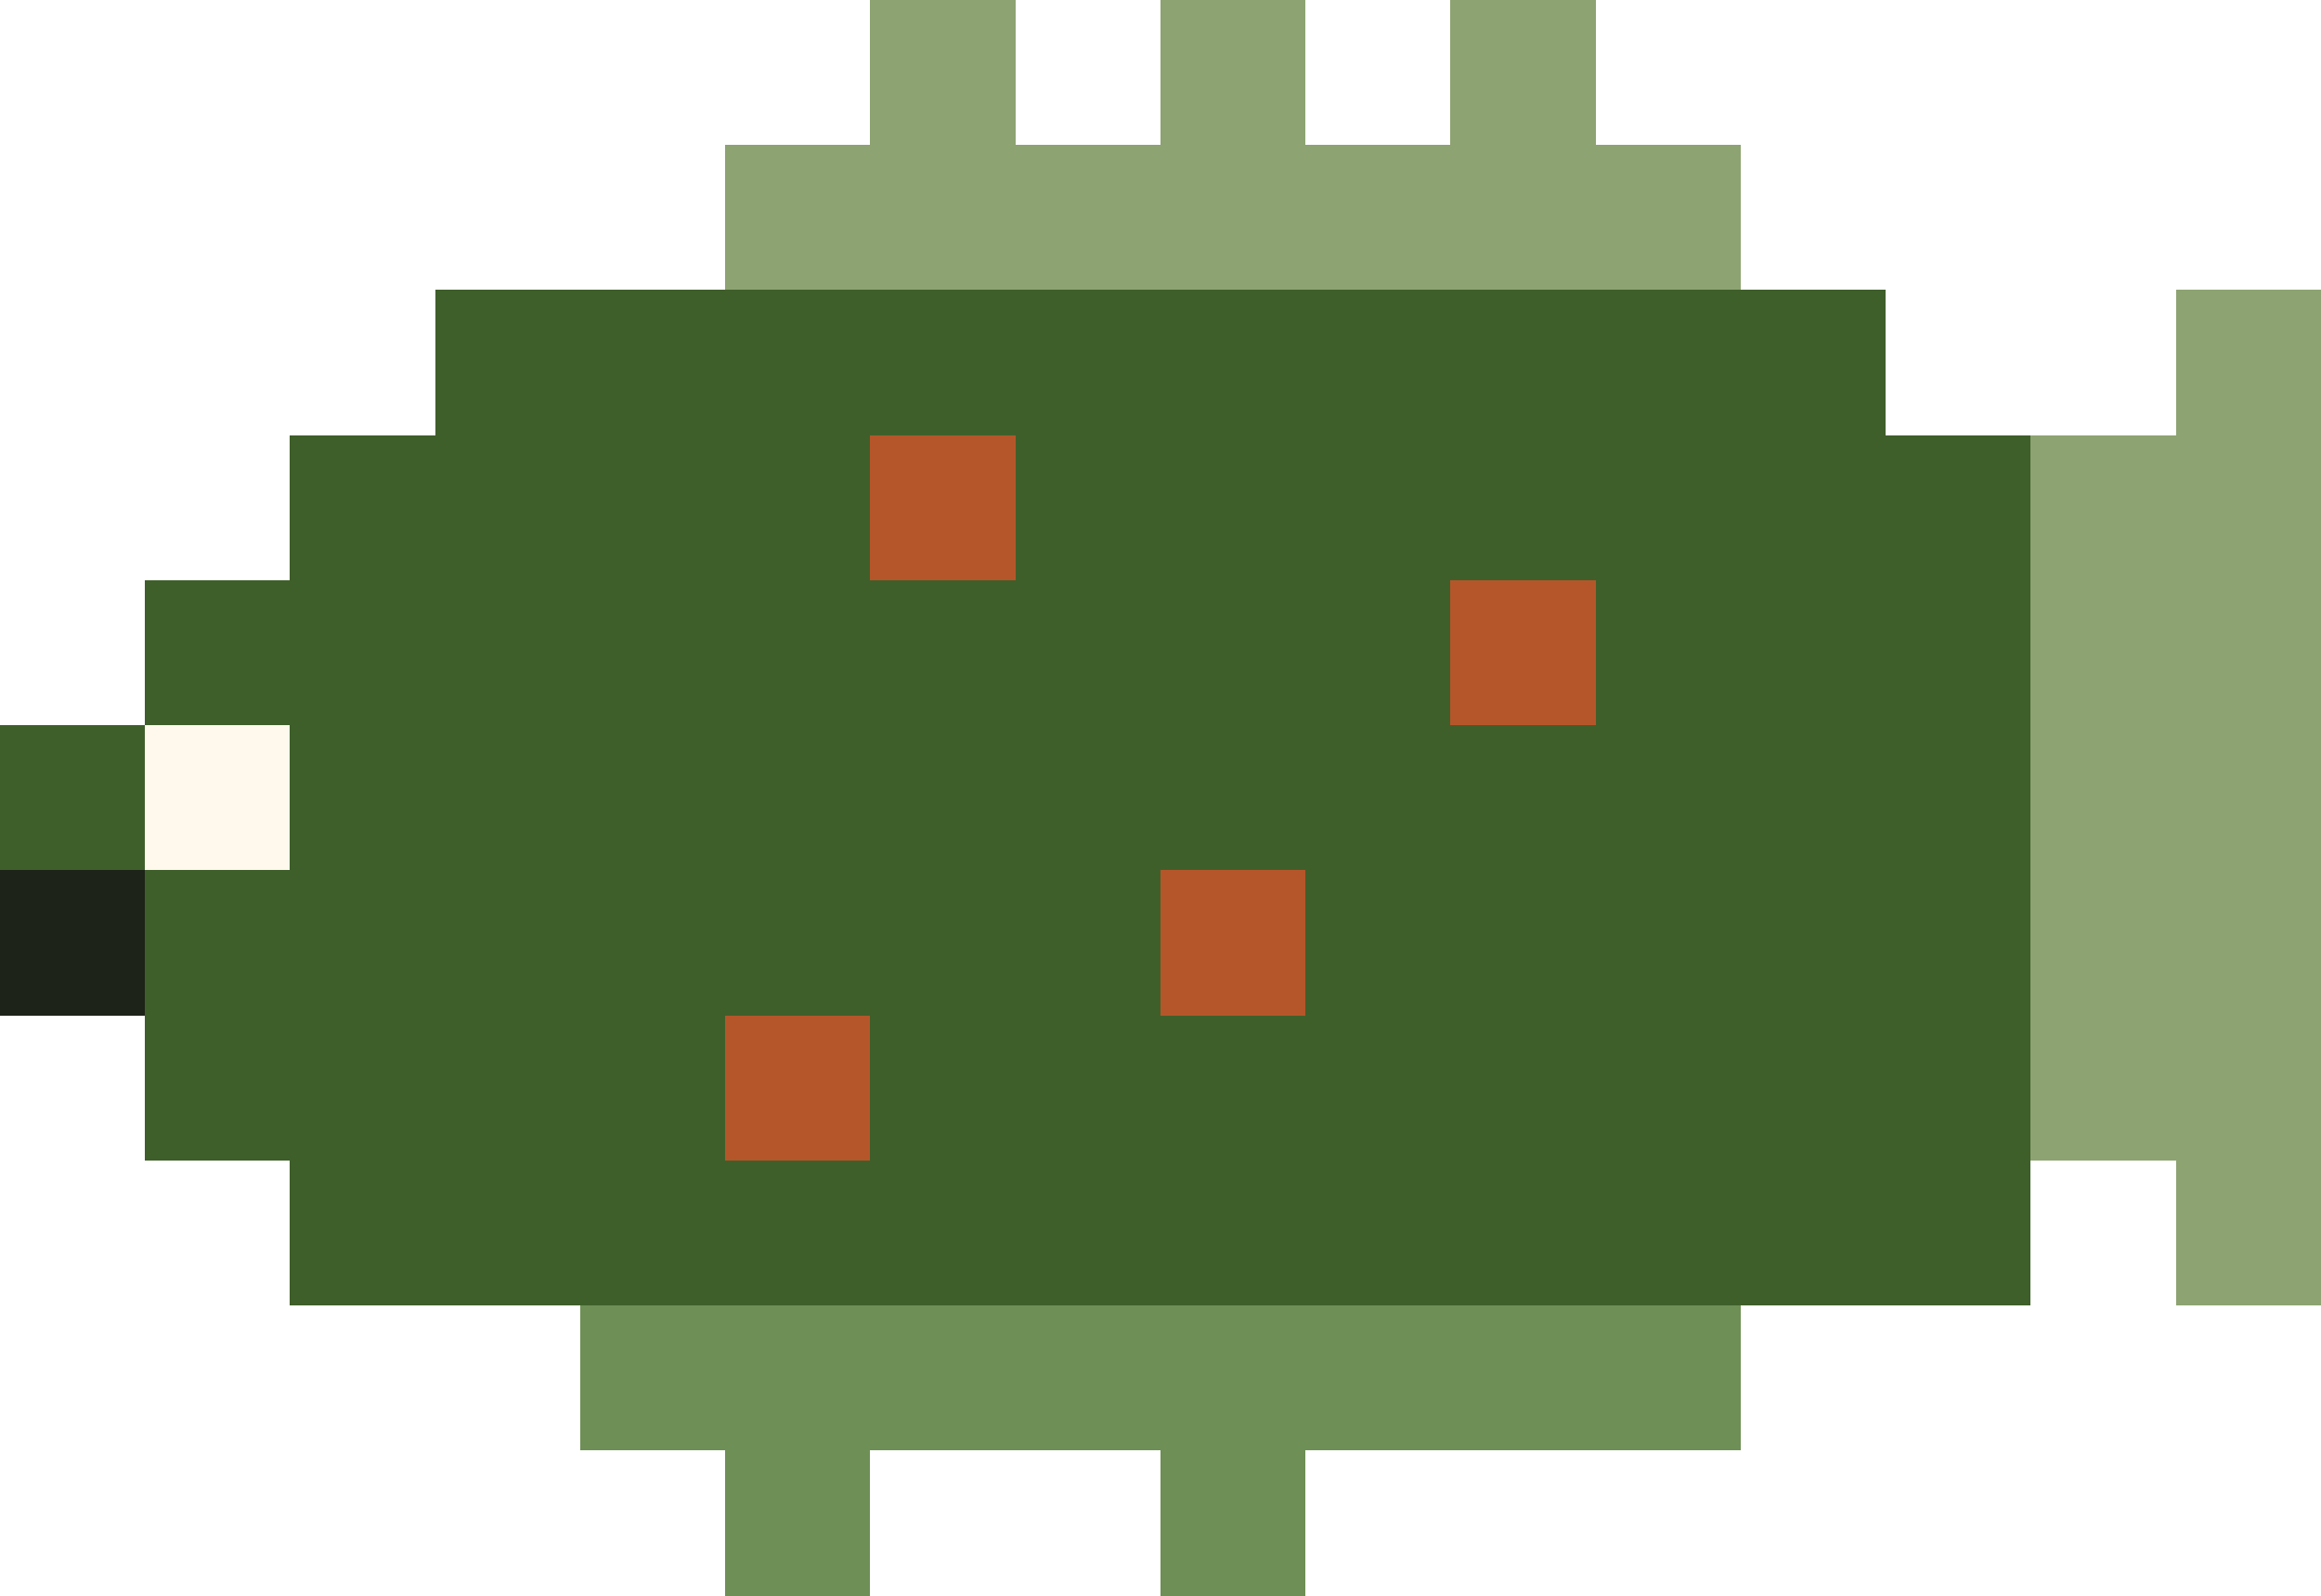
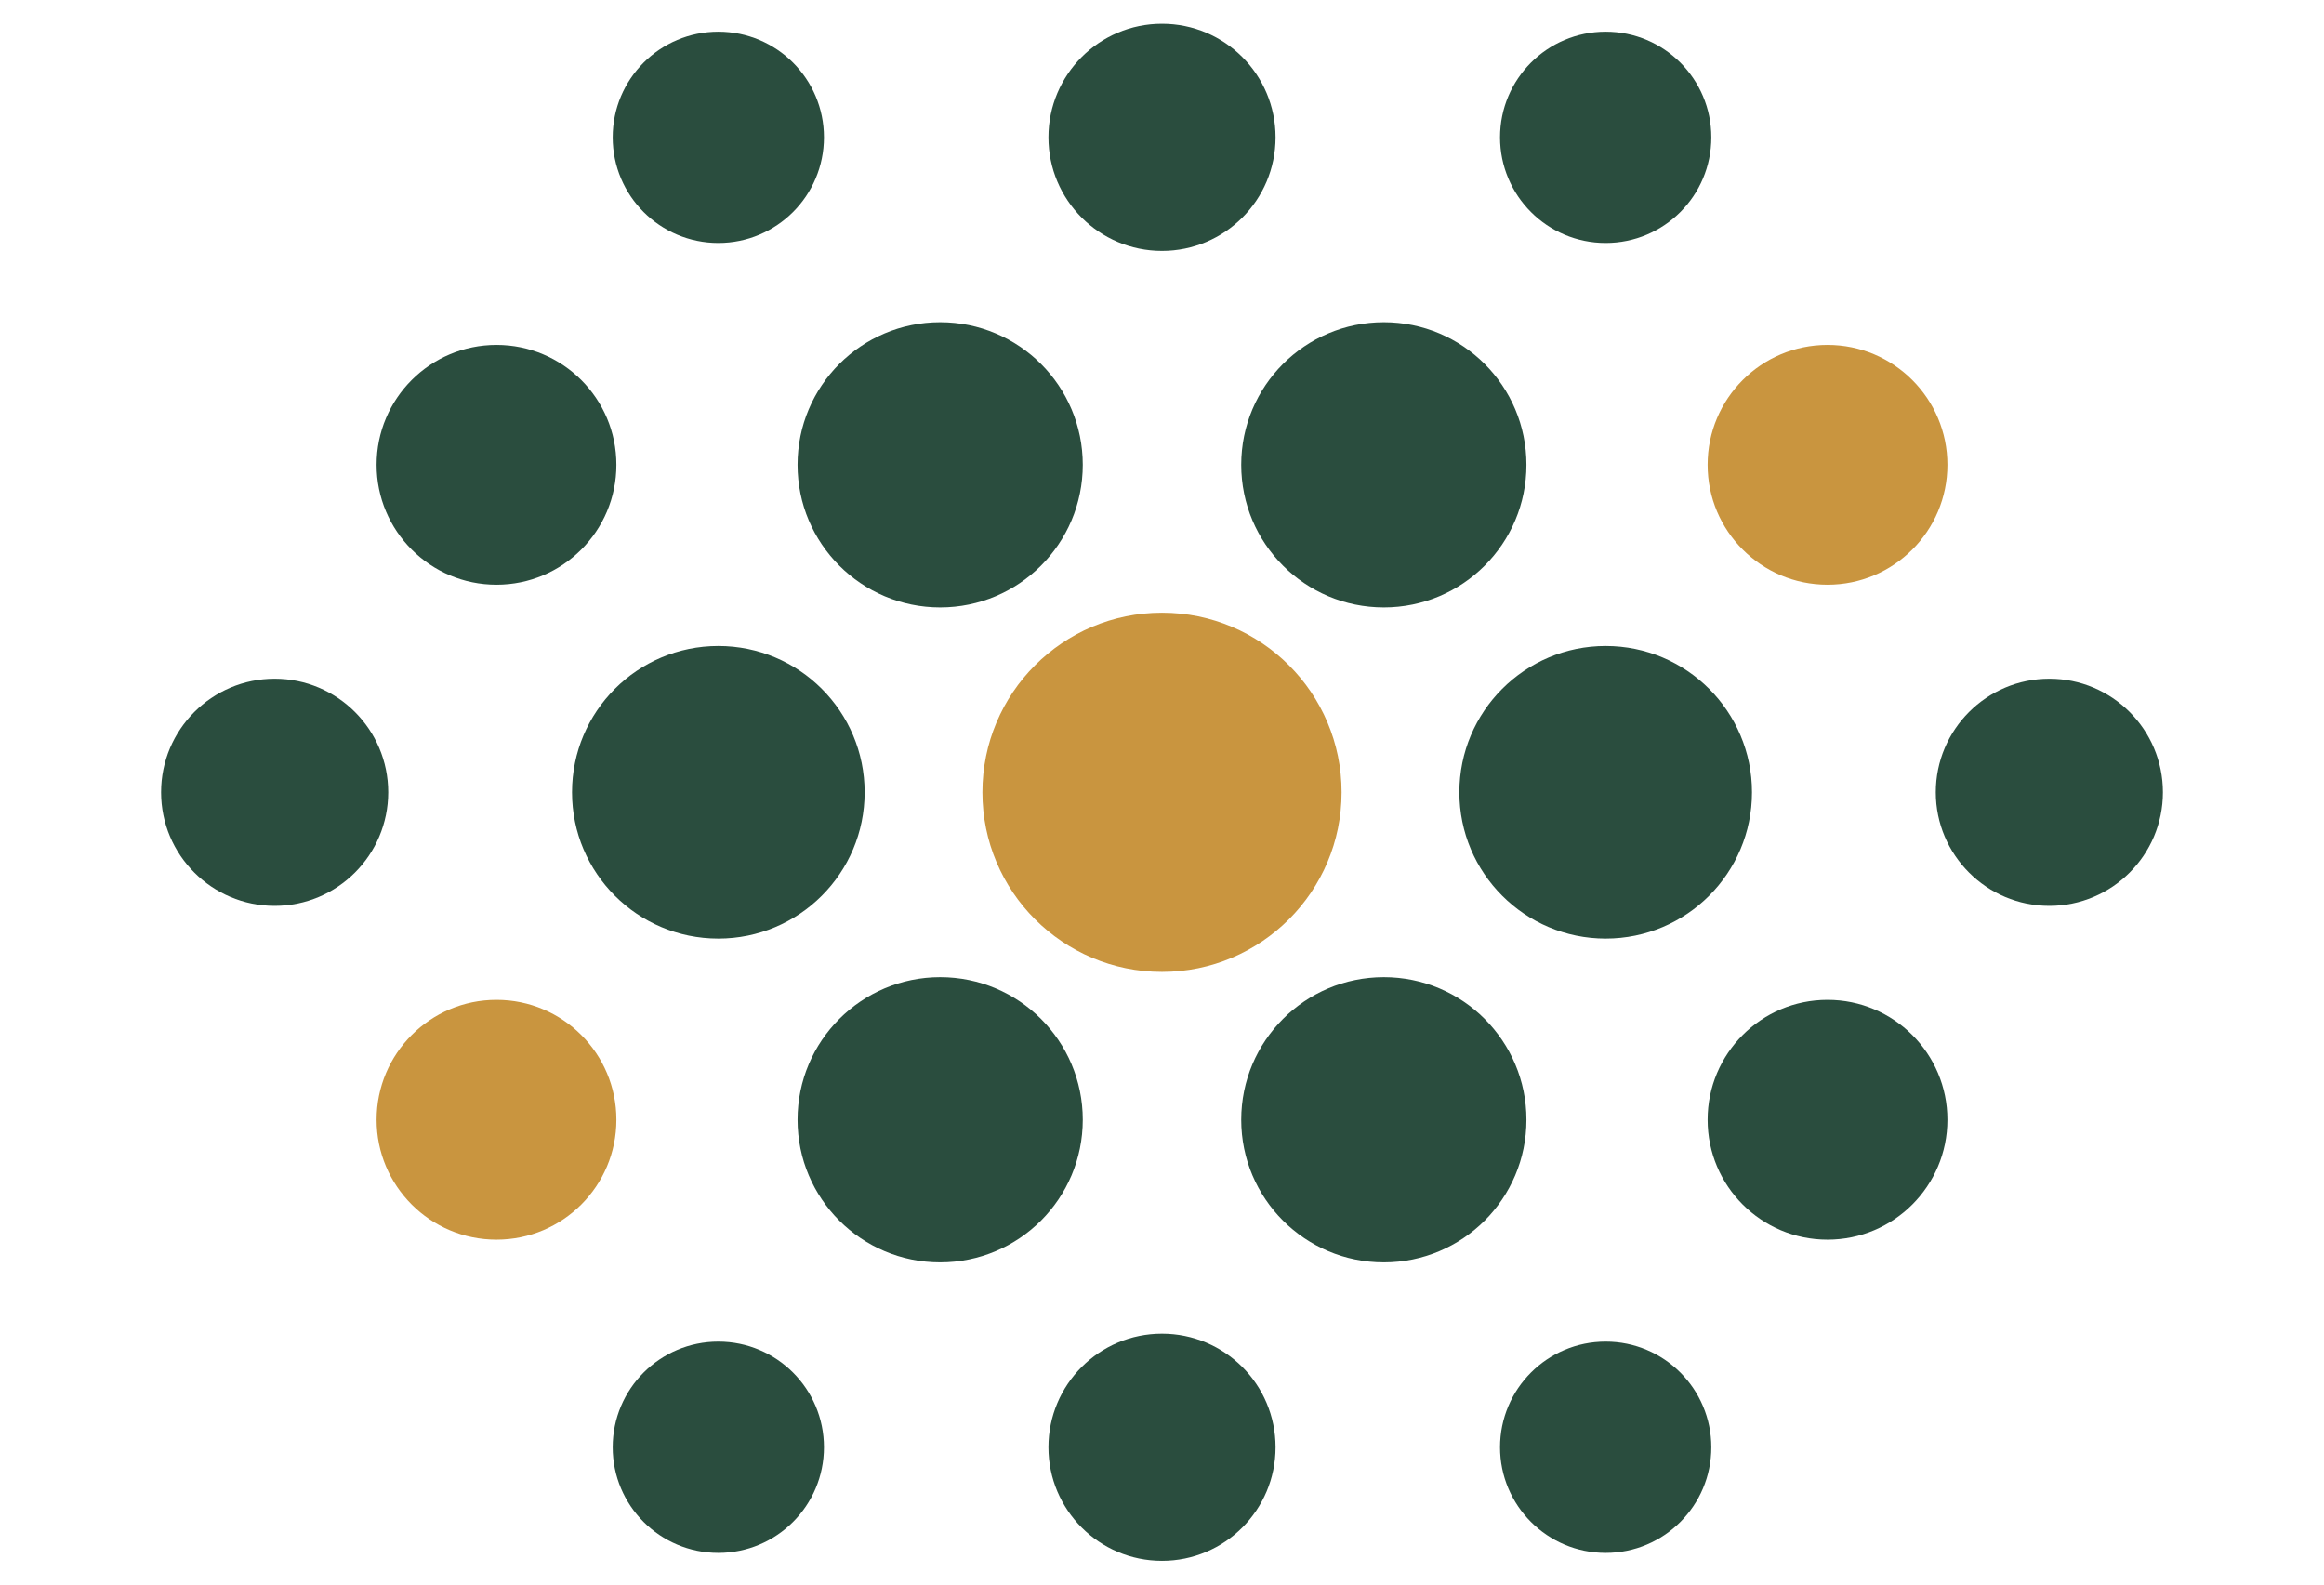
- <svg xmlns="http://www.w3.org/2000/svg" viewBox="0 0 16 11" shape-rendering="crispEdges">
-   <rect x="6" y="0" width="1" height="1" fill="#8da371" />
-   <rect x="8" y="0" width="1" height="1" fill="#8da371" />
-   <rect x="10" y="0" width="1" height="1" fill="#8da371" />
-   <rect x="5" y="1" width="1" height="1" fill="#8da371" />
-   <rect x="6" y="1" width="1" height="1" fill="#8da371" />
-   <rect x="7" y="1" width="1" height="1" fill="#8da371" />
-   <rect x="8" y="1" width="1" height="1" fill="#8da371" />
-   <rect x="9" y="1" width="1" height="1" fill="#8da371" />
-   <rect x="10" y="1" width="1" height="1" fill="#8da371" />
-   <rect x="11" y="1" width="1" height="1" fill="#8da371" />
-   <rect x="3" y="2" width="1" height="1" fill="#3f5f2a" />
-   <rect x="4" y="2" width="1" height="1" fill="#3f5f2a" />
-   <rect x="5" y="2" width="1" height="1" fill="#3f5f2a" />
-   <rect x="6" y="2" width="1" height="1" fill="#3f5f2a" />
-   <rect x="7" y="2" width="1" height="1" fill="#3f5f2a" />
-   <rect x="8" y="2" width="1" height="1" fill="#3f5f2a" />
-   <rect x="9" y="2" width="1" height="1" fill="#3f5f2a" />
-   <rect x="10" y="2" width="1" height="1" fill="#3f5f2a" />
-   <rect x="11" y="2" width="1" height="1" fill="#3f5f2a" />
-   <rect x="12" y="2" width="1" height="1" fill="#3f5f2a" />
-   <rect x="15" y="2" width="1" height="1" fill="#8da371" />
-   <rect x="2" y="3" width="1" height="1" fill="#3f5f2a" />
-   <rect x="3" y="3" width="1" height="1" fill="#3f5f2a" />
-   <rect x="4" y="3" width="1" height="1" fill="#3f5f2a" />
-   <rect x="5" y="3" width="1" height="1" fill="#3f5f2a" />
-   <rect x="6" y="3" width="1" height="1" fill="#b5562a" />
-   <rect x="7" y="3" width="1" height="1" fill="#3f5f2a" />
-   <rect x="8" y="3" width="1" height="1" fill="#3f5f2a" />
-   <rect x="9" y="3" width="1" height="1" fill="#3f5f2a" />
-   <rect x="10" y="3" width="1" height="1" fill="#3f5f2a" />
-   <rect x="11" y="3" width="1" height="1" fill="#3f5f2a" />
-   <rect x="12" y="3" width="1" height="1" fill="#3f5f2a" />
-   <rect x="13" y="3" width="1" height="1" fill="#3f5f2a" />
-   <rect x="14" y="3" width="1" height="1" fill="#8da371" />
-   <rect x="15" y="3" width="1" height="1" fill="#8da371" />
-   <rect x="1" y="4" width="1" height="1" fill="#3f5f2a" />
-   <rect x="2" y="4" width="1" height="1" fill="#3f5f2a" />
-   <rect x="3" y="4" width="1" height="1" fill="#3f5f2a" />
-   <rect x="4" y="4" width="1" height="1" fill="#3f5f2a" />
-   <rect x="5" y="4" width="1" height="1" fill="#3f5f2a" />
-   <rect x="6" y="4" width="1" height="1" fill="#3f5f2a" />
-   <rect x="7" y="4" width="1" height="1" fill="#3f5f2a" />
-   <rect x="8" y="4" width="1" height="1" fill="#3f5f2a" />
-   <rect x="9" y="4" width="1" height="1" fill="#3f5f2a" />
-   <rect x="10" y="4" width="1" height="1" fill="#b5562a" />
-   <rect x="11" y="4" width="1" height="1" fill="#3f5f2a" />
-   <rect x="12" y="4" width="1" height="1" fill="#3f5f2a" />
-   <rect x="13" y="4" width="1" height="1" fill="#3f5f2a" />
-   <rect x="14" y="4" width="1" height="1" fill="#8da371" />
-   <rect x="15" y="4" width="1" height="1" fill="#8da371" />
-   <rect x="0" y="5" width="1" height="1" fill="#3f5f2a" />
-   <rect x="1" y="5" width="1" height="1" fill="#fff8ec" />
-   <rect x="2" y="5" width="1" height="1" fill="#3f5f2a" />
-   <rect x="3" y="5" width="1" height="1" fill="#3f5f2a" />
-   <rect x="4" y="5" width="1" height="1" fill="#3f5f2a" />
-   <rect x="5" y="5" width="1" height="1" fill="#3f5f2a" />
-   <rect x="6" y="5" width="1" height="1" fill="#3f5f2a" />
-   <rect x="7" y="5" width="1" height="1" fill="#3f5f2a" />
-   <rect x="8" y="5" width="1" height="1" fill="#3f5f2a" />
-   <rect x="9" y="5" width="1" height="1" fill="#3f5f2a" />
-   <rect x="10" y="5" width="1" height="1" fill="#3f5f2a" />
-   <rect x="11" y="5" width="1" height="1" fill="#3f5f2a" />
-   <rect x="12" y="5" width="1" height="1" fill="#3f5f2a" />
-   <rect x="13" y="5" width="1" height="1" fill="#3f5f2a" />
-   <rect x="14" y="5" width="1" height="1" fill="#8da371" />
-   <rect x="15" y="5" width="1" height="1" fill="#8da371" />
-   <rect x="0" y="6" width="1" height="1" fill="#1d2318" />
-   <rect x="1" y="6" width="1" height="1" fill="#3f5f2a" />
-   <rect x="2" y="6" width="1" height="1" fill="#3f5f2a" />
-   <rect x="3" y="6" width="1" height="1" fill="#3f5f2a" />
-   <rect x="4" y="6" width="1" height="1" fill="#3f5f2a" />
-   <rect x="5" y="6" width="1" height="1" fill="#3f5f2a" />
-   <rect x="6" y="6" width="1" height="1" fill="#3f5f2a" />
-   <rect x="7" y="6" width="1" height="1" fill="#3f5f2a" />
-   <rect x="8" y="6" width="1" height="1" fill="#b5562a" />
-   <rect x="9" y="6" width="1" height="1" fill="#3f5f2a" />
-   <rect x="10" y="6" width="1" height="1" fill="#3f5f2a" />
-   <rect x="11" y="6" width="1" height="1" fill="#3f5f2a" />
-   <rect x="12" y="6" width="1" height="1" fill="#3f5f2a" />
-   <rect x="13" y="6" width="1" height="1" fill="#3f5f2a" />
-   <rect x="14" y="6" width="1" height="1" fill="#8da371" />
-   <rect x="15" y="6" width="1" height="1" fill="#8da371" />
-   <rect x="1" y="7" width="1" height="1" fill="#3f5f2a" />
-   <rect x="2" y="7" width="1" height="1" fill="#3f5f2a" />
-   <rect x="3" y="7" width="1" height="1" fill="#3f5f2a" />
-   <rect x="4" y="7" width="1" height="1" fill="#3f5f2a" />
-   <rect x="5" y="7" width="1" height="1" fill="#b5562a" />
-   <rect x="6" y="7" width="1" height="1" fill="#3f5f2a" />
-   <rect x="7" y="7" width="1" height="1" fill="#3f5f2a" />
-   <rect x="8" y="7" width="1" height="1" fill="#3f5f2a" />
-   <rect x="9" y="7" width="1" height="1" fill="#3f5f2a" />
-   <rect x="10" y="7" width="1" height="1" fill="#3f5f2a" />
-   <rect x="11" y="7" width="1" height="1" fill="#3f5f2a" />
-   <rect x="12" y="7" width="1" height="1" fill="#3f5f2a" />
-   <rect x="13" y="7" width="1" height="1" fill="#3f5f2a" />
-   <rect x="14" y="7" width="1" height="1" fill="#8da371" />
-   <rect x="15" y="7" width="1" height="1" fill="#8da371" />
-   <rect x="2" y="8" width="1" height="1" fill="#3f5f2a" />
-   <rect x="3" y="8" width="1" height="1" fill="#3f5f2a" />
-   <rect x="4" y="8" width="1" height="1" fill="#3f5f2a" />
-   <rect x="5" y="8" width="1" height="1" fill="#3f5f2a" />
-   <rect x="6" y="8" width="1" height="1" fill="#3f5f2a" />
-   <rect x="7" y="8" width="1" height="1" fill="#3f5f2a" />
-   <rect x="8" y="8" width="1" height="1" fill="#3f5f2a" />
-   <rect x="9" y="8" width="1" height="1" fill="#3f5f2a" />
-   <rect x="10" y="8" width="1" height="1" fill="#3f5f2a" />
-   <rect x="11" y="8" width="1" height="1" fill="#3f5f2a" />
-   <rect x="12" y="8" width="1" height="1" fill="#3f5f2a" />
-   <rect x="13" y="8" width="1" height="1" fill="#3f5f2a" />
-   <rect x="15" y="8" width="1" height="1" fill="#8da371" />
-   <rect x="4" y="9" width="1" height="1" fill="#6e8f55" />
-   <rect x="5" y="9" width="1" height="1" fill="#6e8f55" />
-   <rect x="6" y="9" width="1" height="1" fill="#6e8f55" />
-   <rect x="7" y="9" width="1" height="1" fill="#6e8f55" />
-   <rect x="8" y="9" width="1" height="1" fill="#6e8f55" />
-   <rect x="9" y="9" width="1" height="1" fill="#6e8f55" />
-   <rect x="10" y="9" width="1" height="1" fill="#6e8f55" />
-   <rect x="11" y="9" width="1" height="1" fill="#6e8f55" />
-   <rect x="5" y="10" width="1" height="1" fill="#6e8f55" />
-   <rect x="8" y="10" width="1" height="1" fill="#6e8f55" />
+ <svg xmlns="http://www.w3.org/2000/svg" viewBox="0 0 44 30">
+   <circle cx="13.6" cy="2.6" r="2.00" fill="#2A4D3E" />
+   <circle cx="22.0" cy="2.6" r="2.15" fill="#2A4D3E" />
+   <circle cx="30.4" cy="2.6" r="2.00" fill="#2A4D3E" />
+   <circle cx="9.4" cy="8.8" r="2.27" fill="#2A4D3E" />
+   <circle cx="17.8" cy="8.8" r="2.70" fill="#2A4D3E" />
+   <circle cx="26.2" cy="8.8" r="2.70" fill="#2A4D3E" />
+   <circle cx="34.6" cy="8.8" r="2.27" fill="#C9953F" />
+   <circle cx="5.2" cy="15.0" r="2.15" fill="#2A4D3E" />
+   <circle cx="13.6" cy="15.0" r="2.77" fill="#2A4D3E" />
+   <circle cx="22.0" cy="15.0" r="3.40" fill="#C9953F" />
+   <circle cx="30.4" cy="15.0" r="2.77" fill="#2A4D3E" />
+   <circle cx="38.8" cy="15.0" r="2.15" fill="#2A4D3E" />
+   <circle cx="9.4" cy="21.2" r="2.27" fill="#C9953F" />
+   <circle cx="17.8" cy="21.2" r="2.70" fill="#2A4D3E" />
+   <circle cx="26.2" cy="21.2" r="2.70" fill="#2A4D3E" />
+   <circle cx="34.6" cy="21.2" r="2.27" fill="#2A4D3E" />
+   <circle cx="13.6" cy="27.4" r="2.00" fill="#2A4D3E" />
+   <circle cx="22.0" cy="27.4" r="2.15" fill="#2A4D3E" />
+   <circle cx="30.4" cy="27.4" r="2.00" fill="#2A4D3E" />
</svg>
